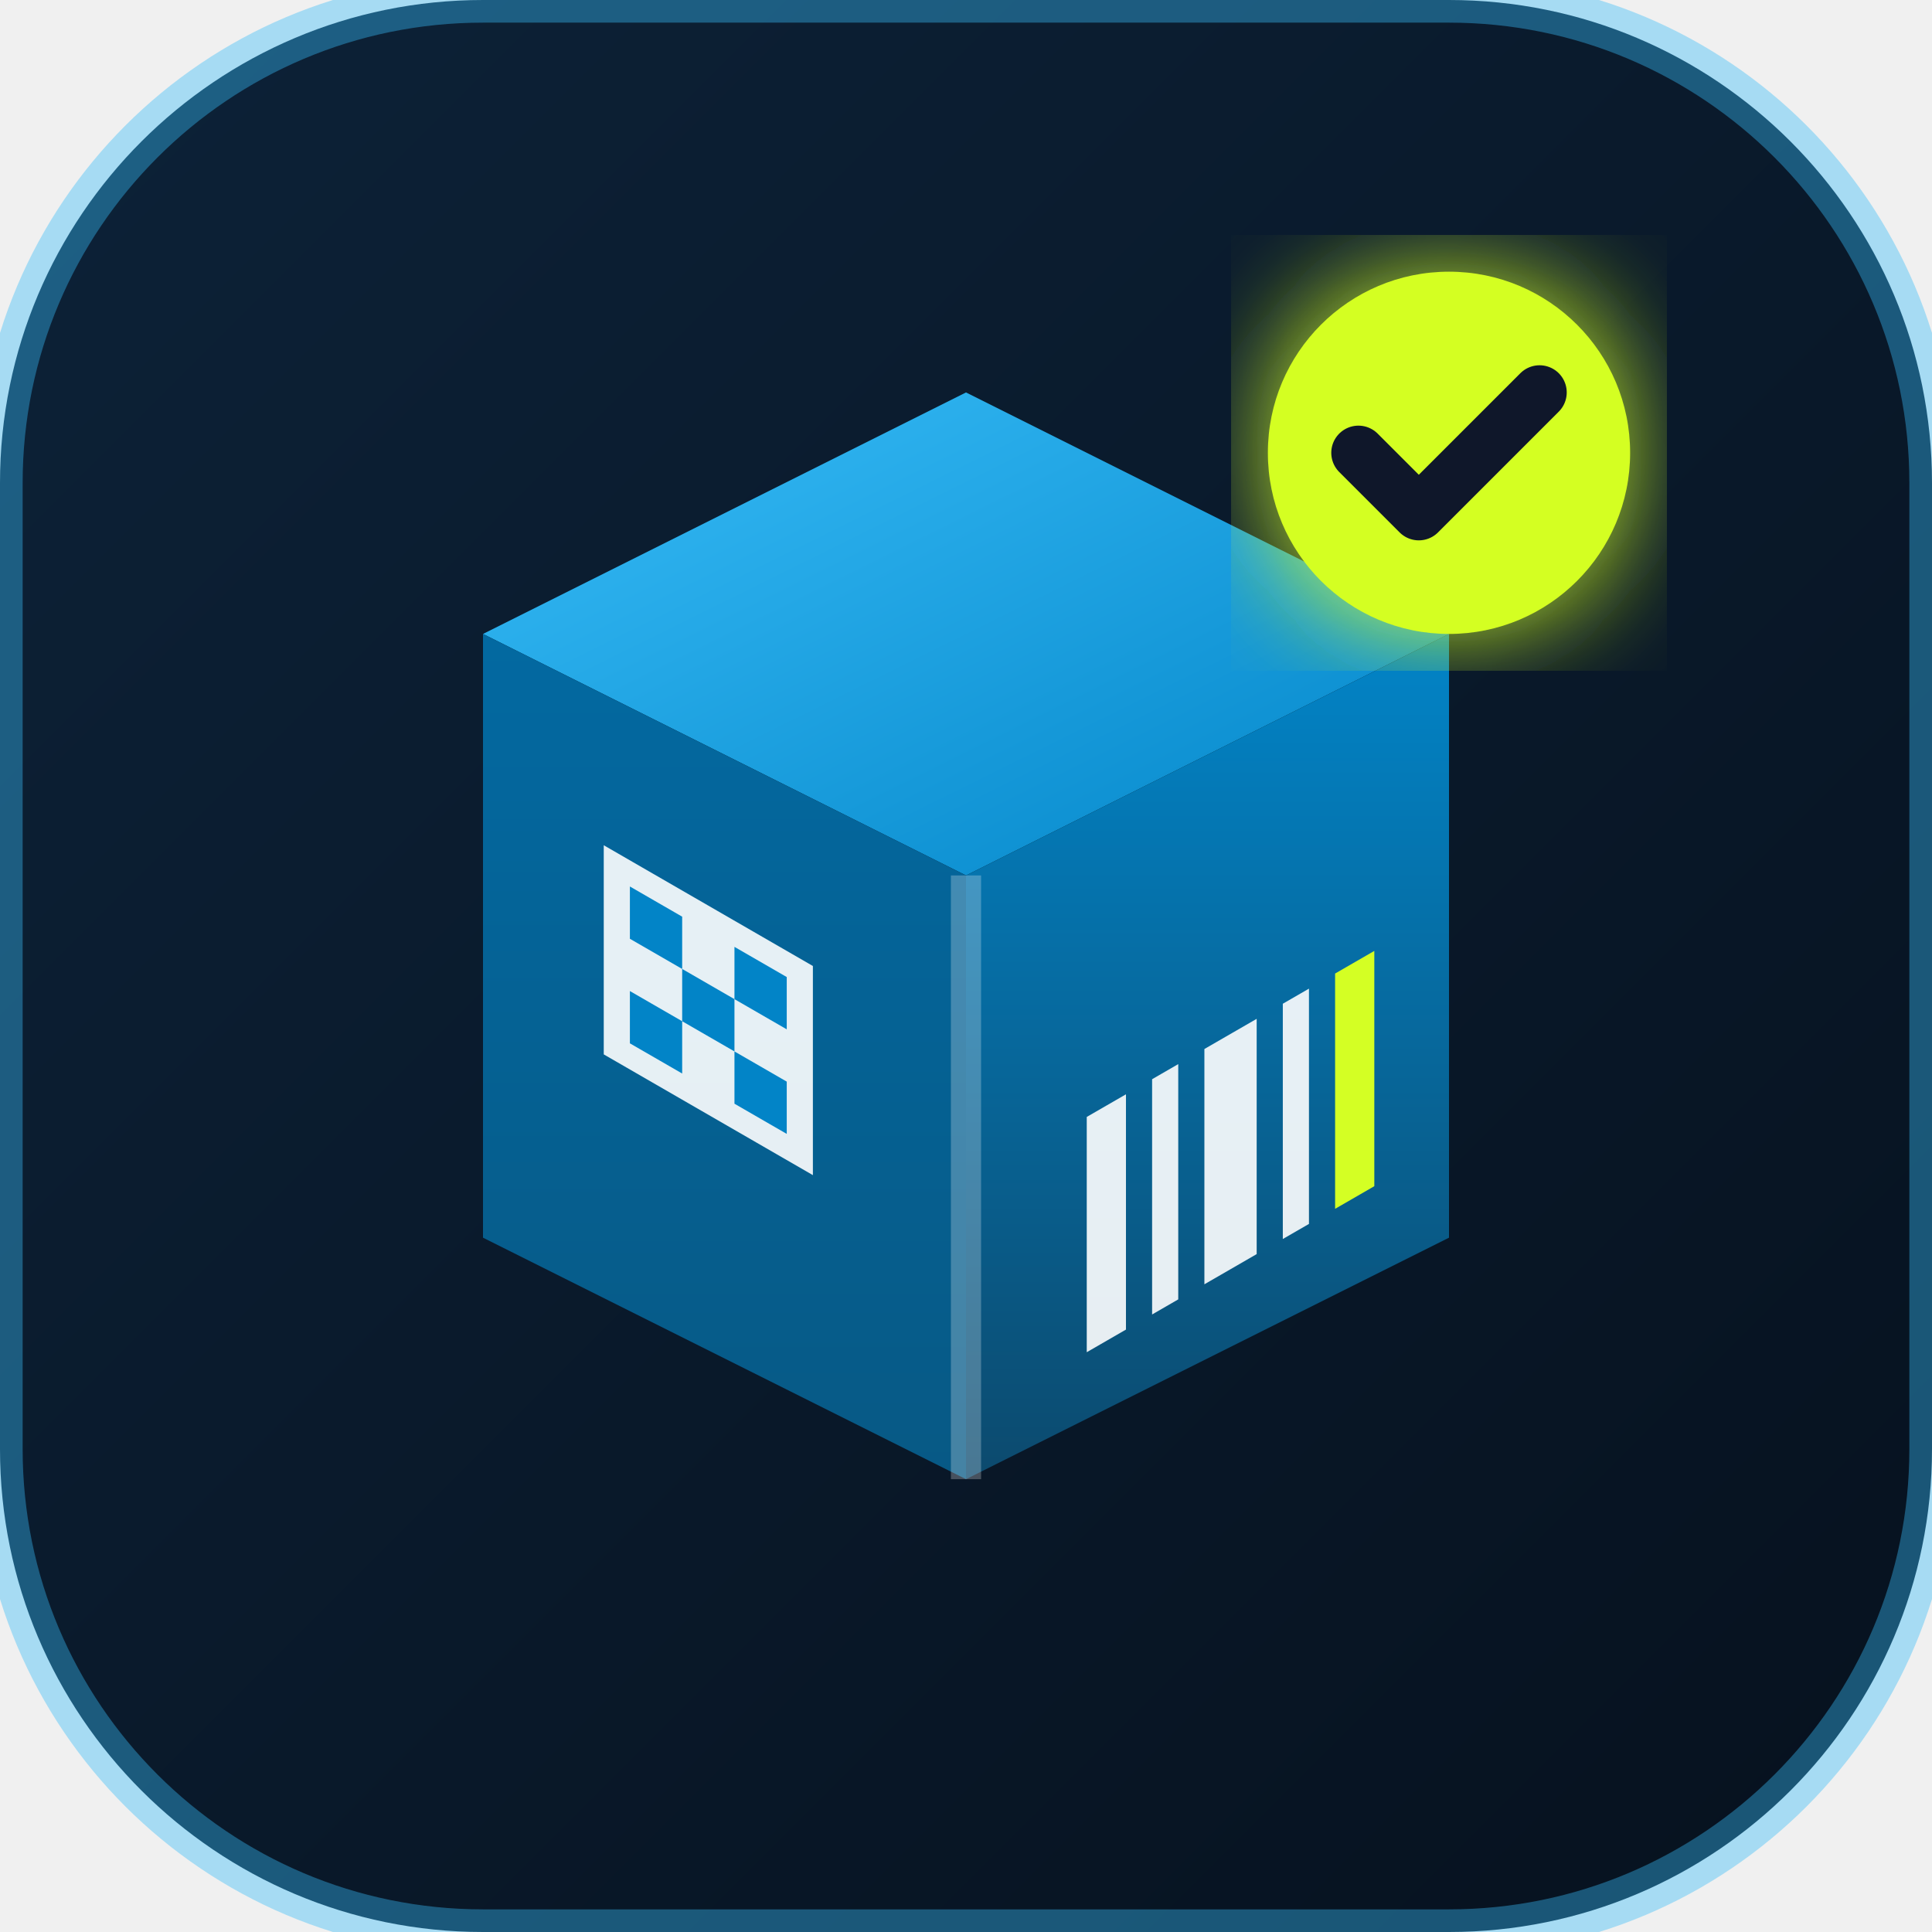
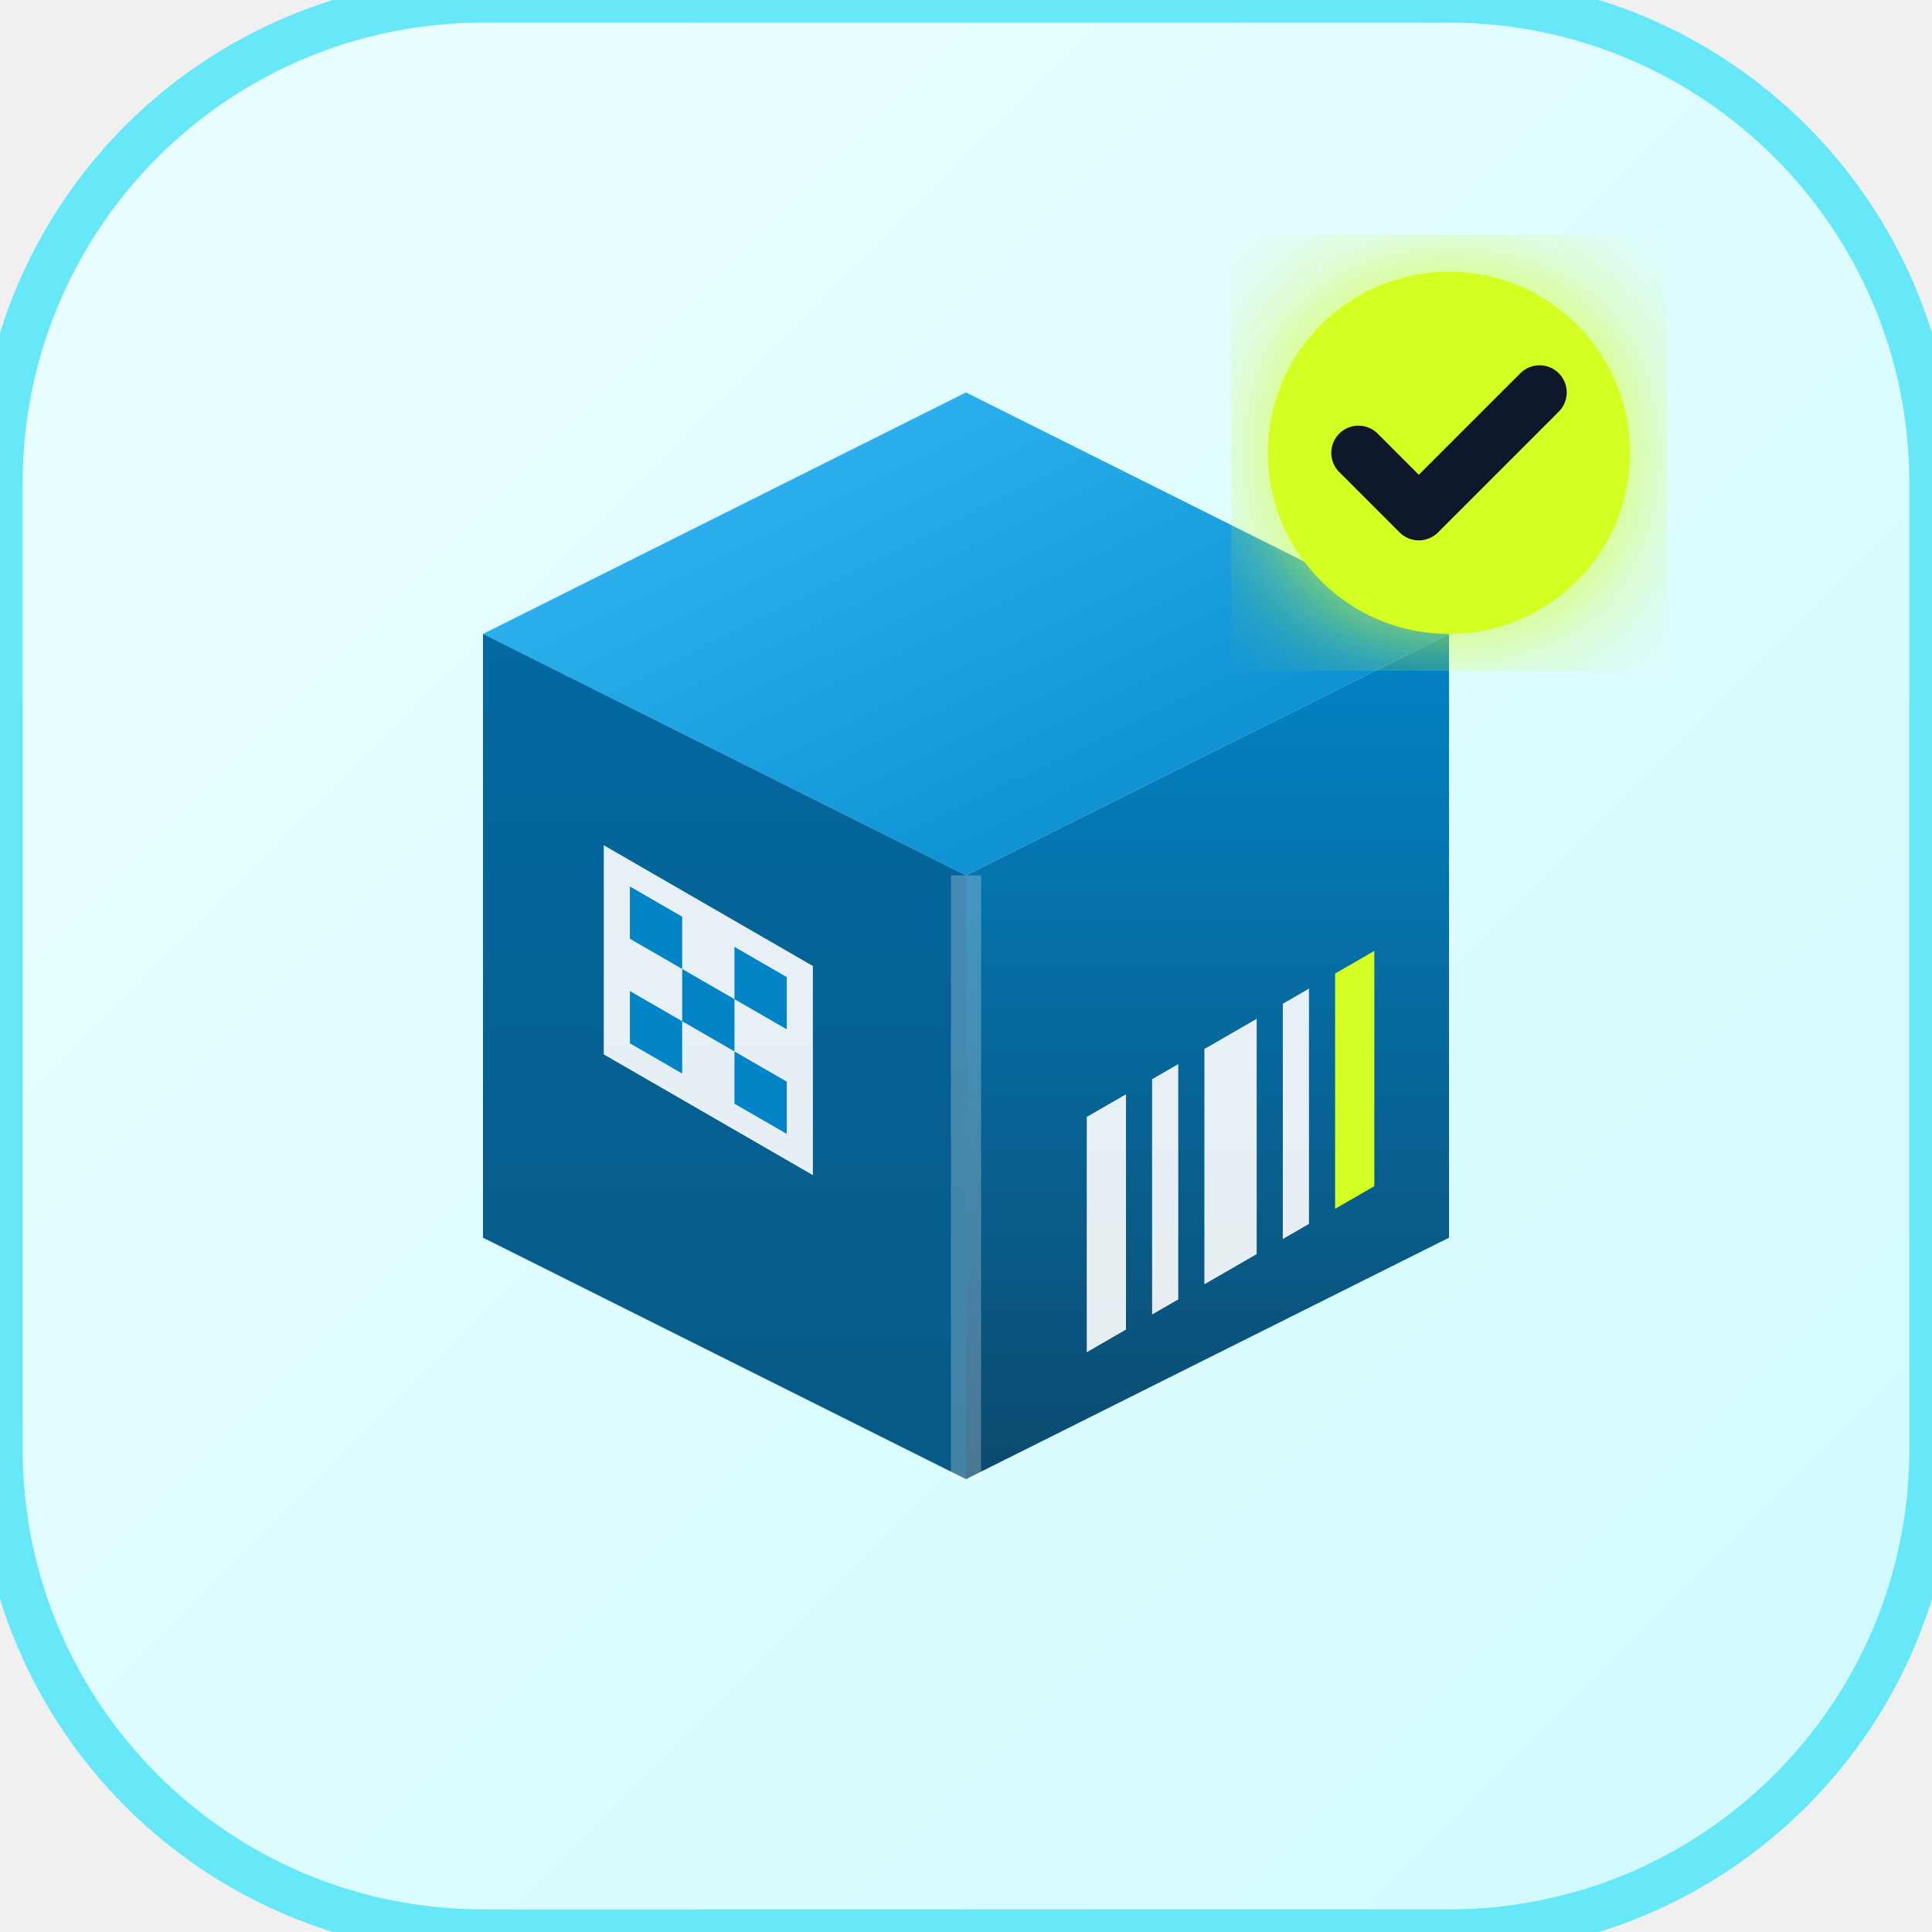
<svg xmlns="http://www.w3.org/2000/svg" viewBox="0 0 64 64" width="64" height="64">
  <defs>
    <linearGradient id="bc_bg" x1="0" y1="0" x2="1" y2="1">
-       <stop offset="0%" stop-color="#0d2238" />
-       <stop offset="100%" stop-color="#06111e" />
+       <stop offset="0%" stop-color="#ecfeff" />
+       <stop offset="100%" stop-color="#cffafe" />
    </linearGradient>
    <linearGradient id="bc_top" x1="0" y1="0" x2="1" y2="1">
      <stop offset="0%" stop-color="#38bdf8" />
      <stop offset="100%" stop-color="#0284c7" />
    </linearGradient>
    <linearGradient id="bc_left" x1="0" y1="0" x2="0" y2="1">
      <stop offset="0%" stop-color="#0369a1" />
      <stop offset="100%" stop-color="#075985" />
    </linearGradient>
    <linearGradient id="bc_right" x1="0" y1="0" x2="0" y2="1">
      <stop offset="0%" stop-color="#0284c7" />
      <stop offset="100%" stop-color="#0c4a6e" />
    </linearGradient>
    <filter id="bc_glow">
      <feGaussianBlur stdDeviation="2" result="blur" />
      <feMerge>
        <feMergeNode in="blur" />
        <feMergeNode in="SourceGraphic" />
      </feMerge>
    </filter>
  </defs>
  <rect width="64" height="64" rx="16" fill="url(#bc_bg)" />
-   <rect width="64" height="64" rx="16" fill="none" stroke="rgba(56,189,248,0.4)" stroke-width="1.5" />
+   <rect width="64" height="64" rx="16" fill="none" stroke="#67e8f9" stroke-width="1.5" />
  <polygon points="32,13 48,21 32,29 16,21" fill="url(#bc_top)" />
  <polygon points="16,21 32,29 32,49 16,41" fill="url(#bc_left)" />
  <polygon points="32,29 48,21 48,41 32,49" fill="url(#bc_right)" />
  <line x1="32" y1="29" x2="32" y2="49" stroke="rgba(255,255,255,0.25)" stroke-width="1" />
  <g transform="matrix(0.866 0.5 0 0.866 20 28)">
    <rect x="0" y="0" width="8" height="8" fill="#ffffff" opacity="0.9" />
    <rect x="1" y="1" width="2" height="2" fill="#0284c7" />
    <rect x="5" y="1" width="2" height="2" fill="#0284c7" />
    <rect x="3" y="3" width="2" height="2" fill="#0284c7" />
    <rect x="1" y="5" width="2" height="2" fill="#0284c7" />
    <rect x="5" y="5" width="2" height="2" fill="#0284c7" />
  </g>
  <g transform="matrix(0.866 -0.5 0 0.866 36 37)">
    <rect x="0" y="0" width="1.5" height="9" fill="#ffffff" opacity="0.9" />
    <rect x="2.5" y="0" width="1" height="9" fill="#ffffff" opacity="0.9" />
    <rect x="4.5" y="0" width="2" height="9" fill="#ffffff" opacity="0.9" />
    <rect x="7.5" y="0" width="1" height="9" fill="#ffffff" opacity="0.9" />
    <rect x="9.5" y="0" width="1.5" height="9" fill="#d4ff24" />
  </g>
  <circle cx="48" cy="15" r="6" fill="#d4ff24" filter="url(#bc_glow)" />
  <polyline points="45,15 47,17 51,13" fill="none" stroke="#0f172a" stroke-width="1.8" stroke-linecap="round" stroke-linejoin="round" />
</svg>
